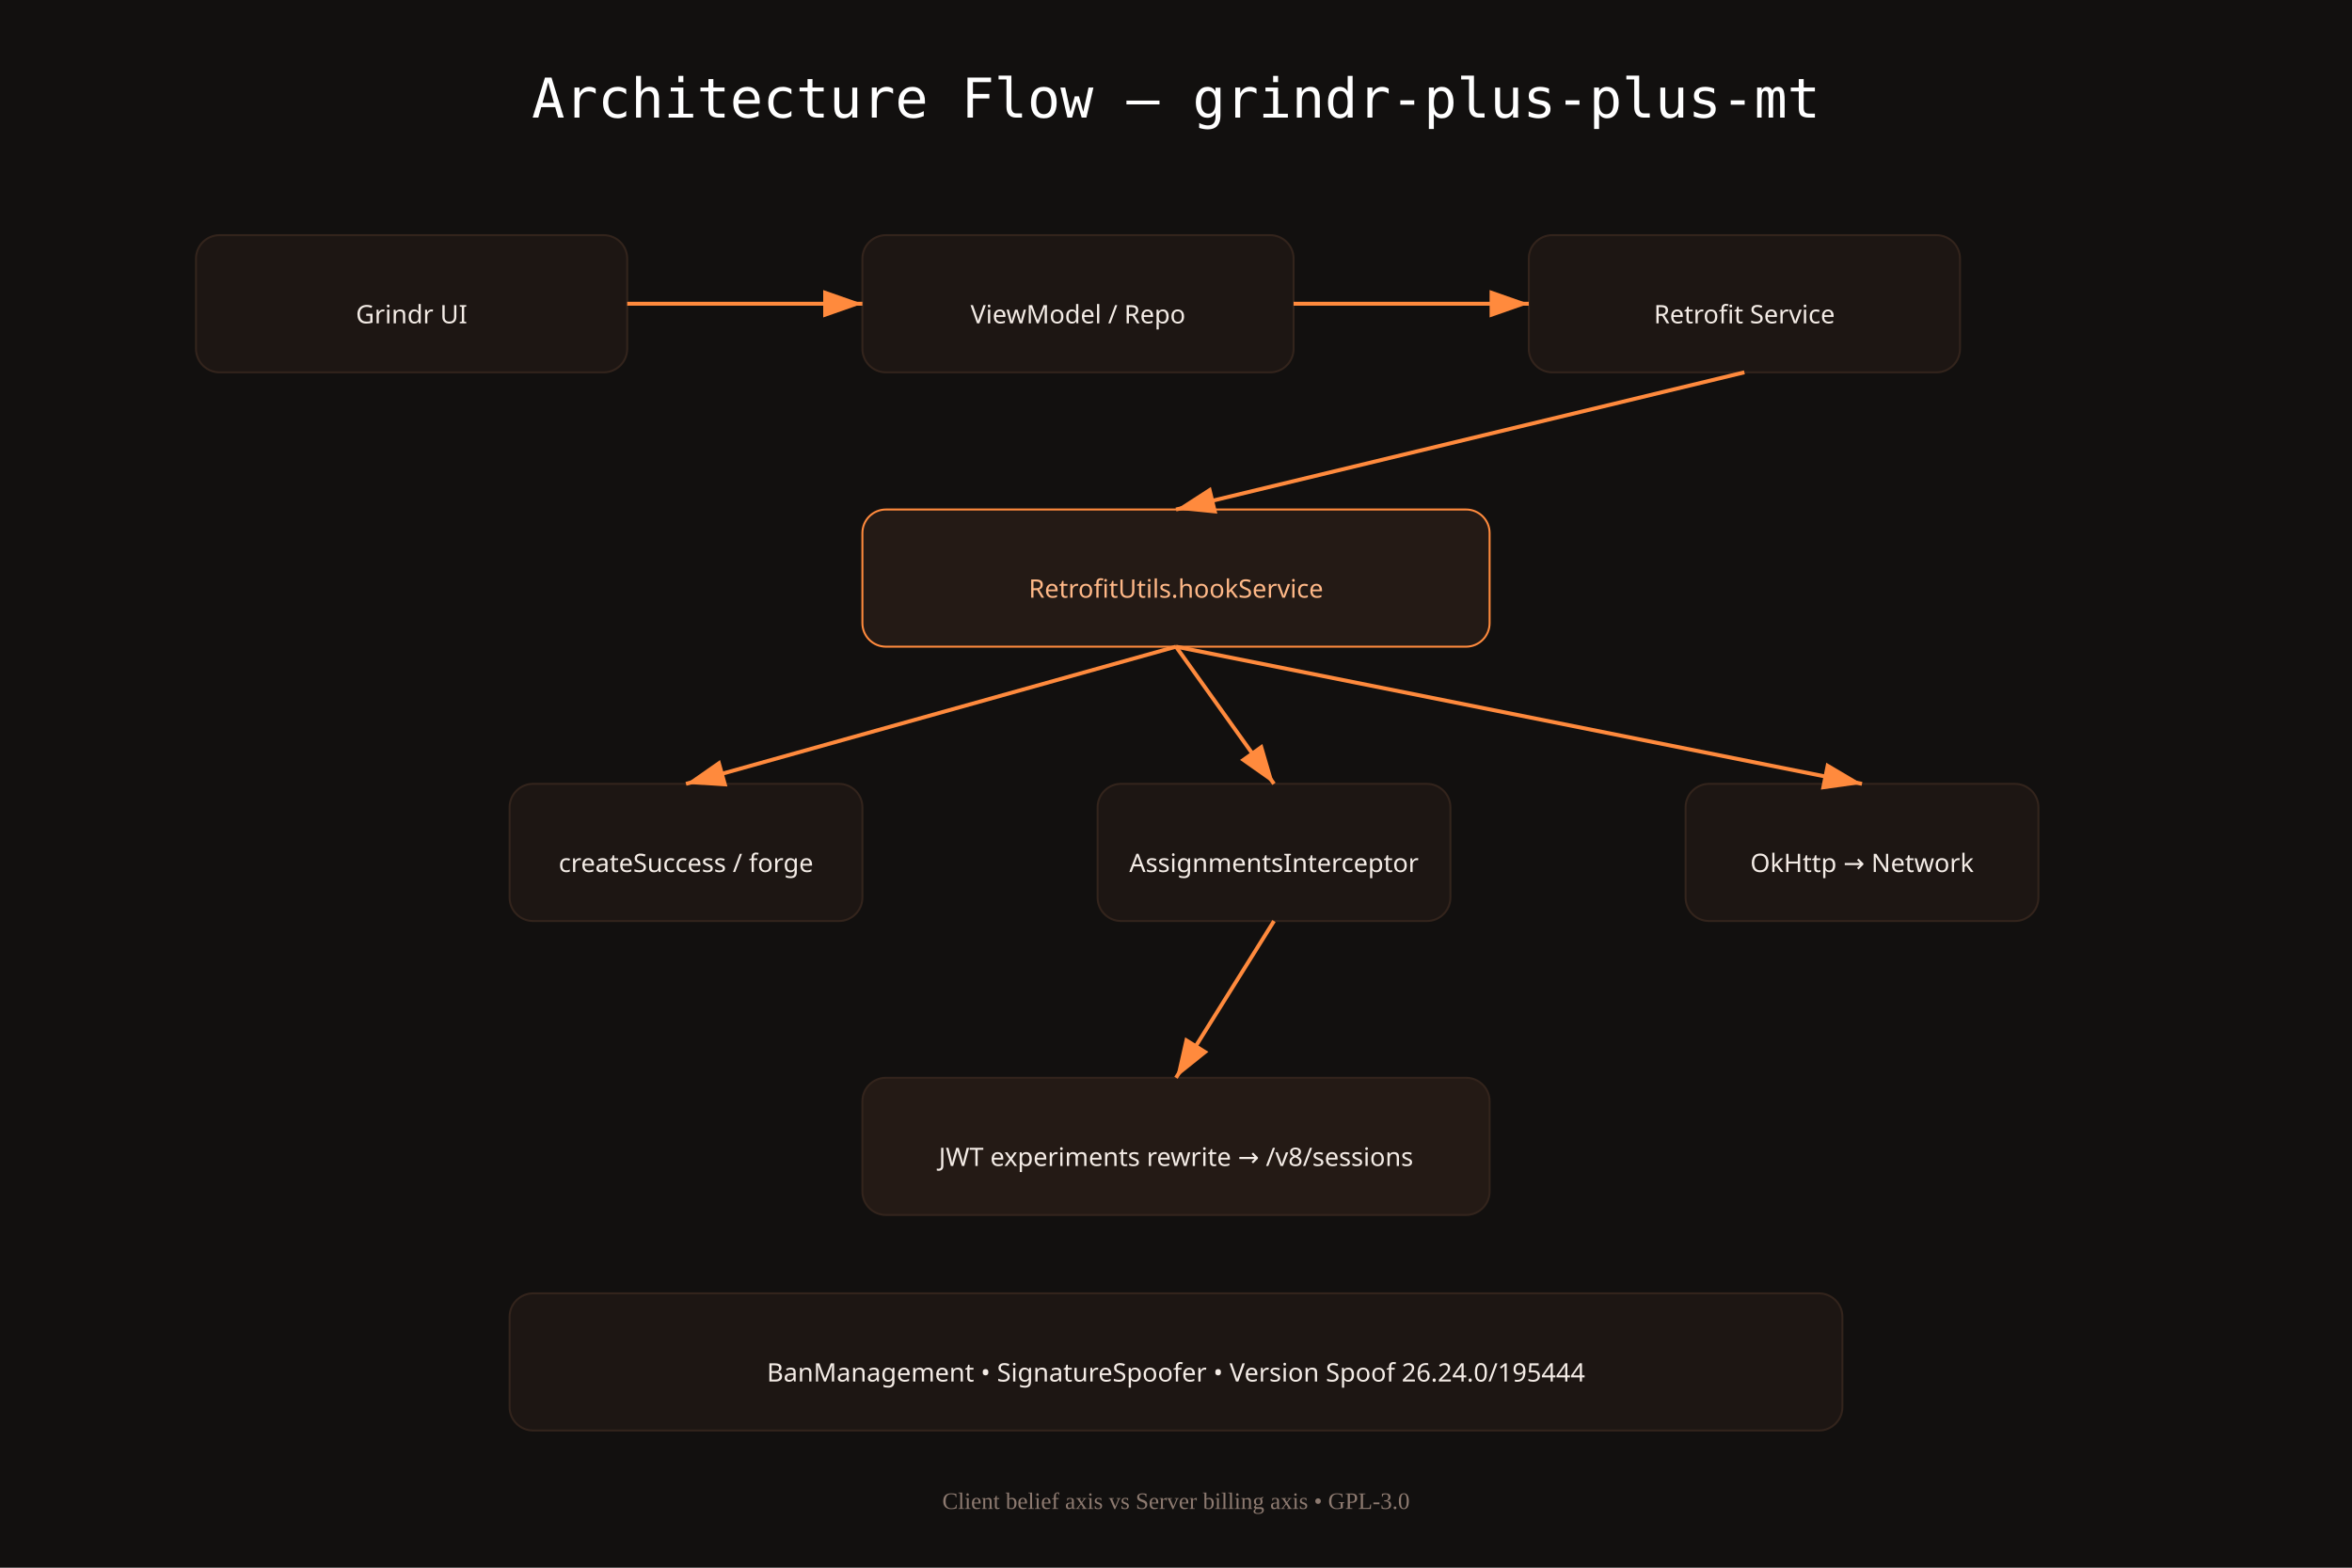
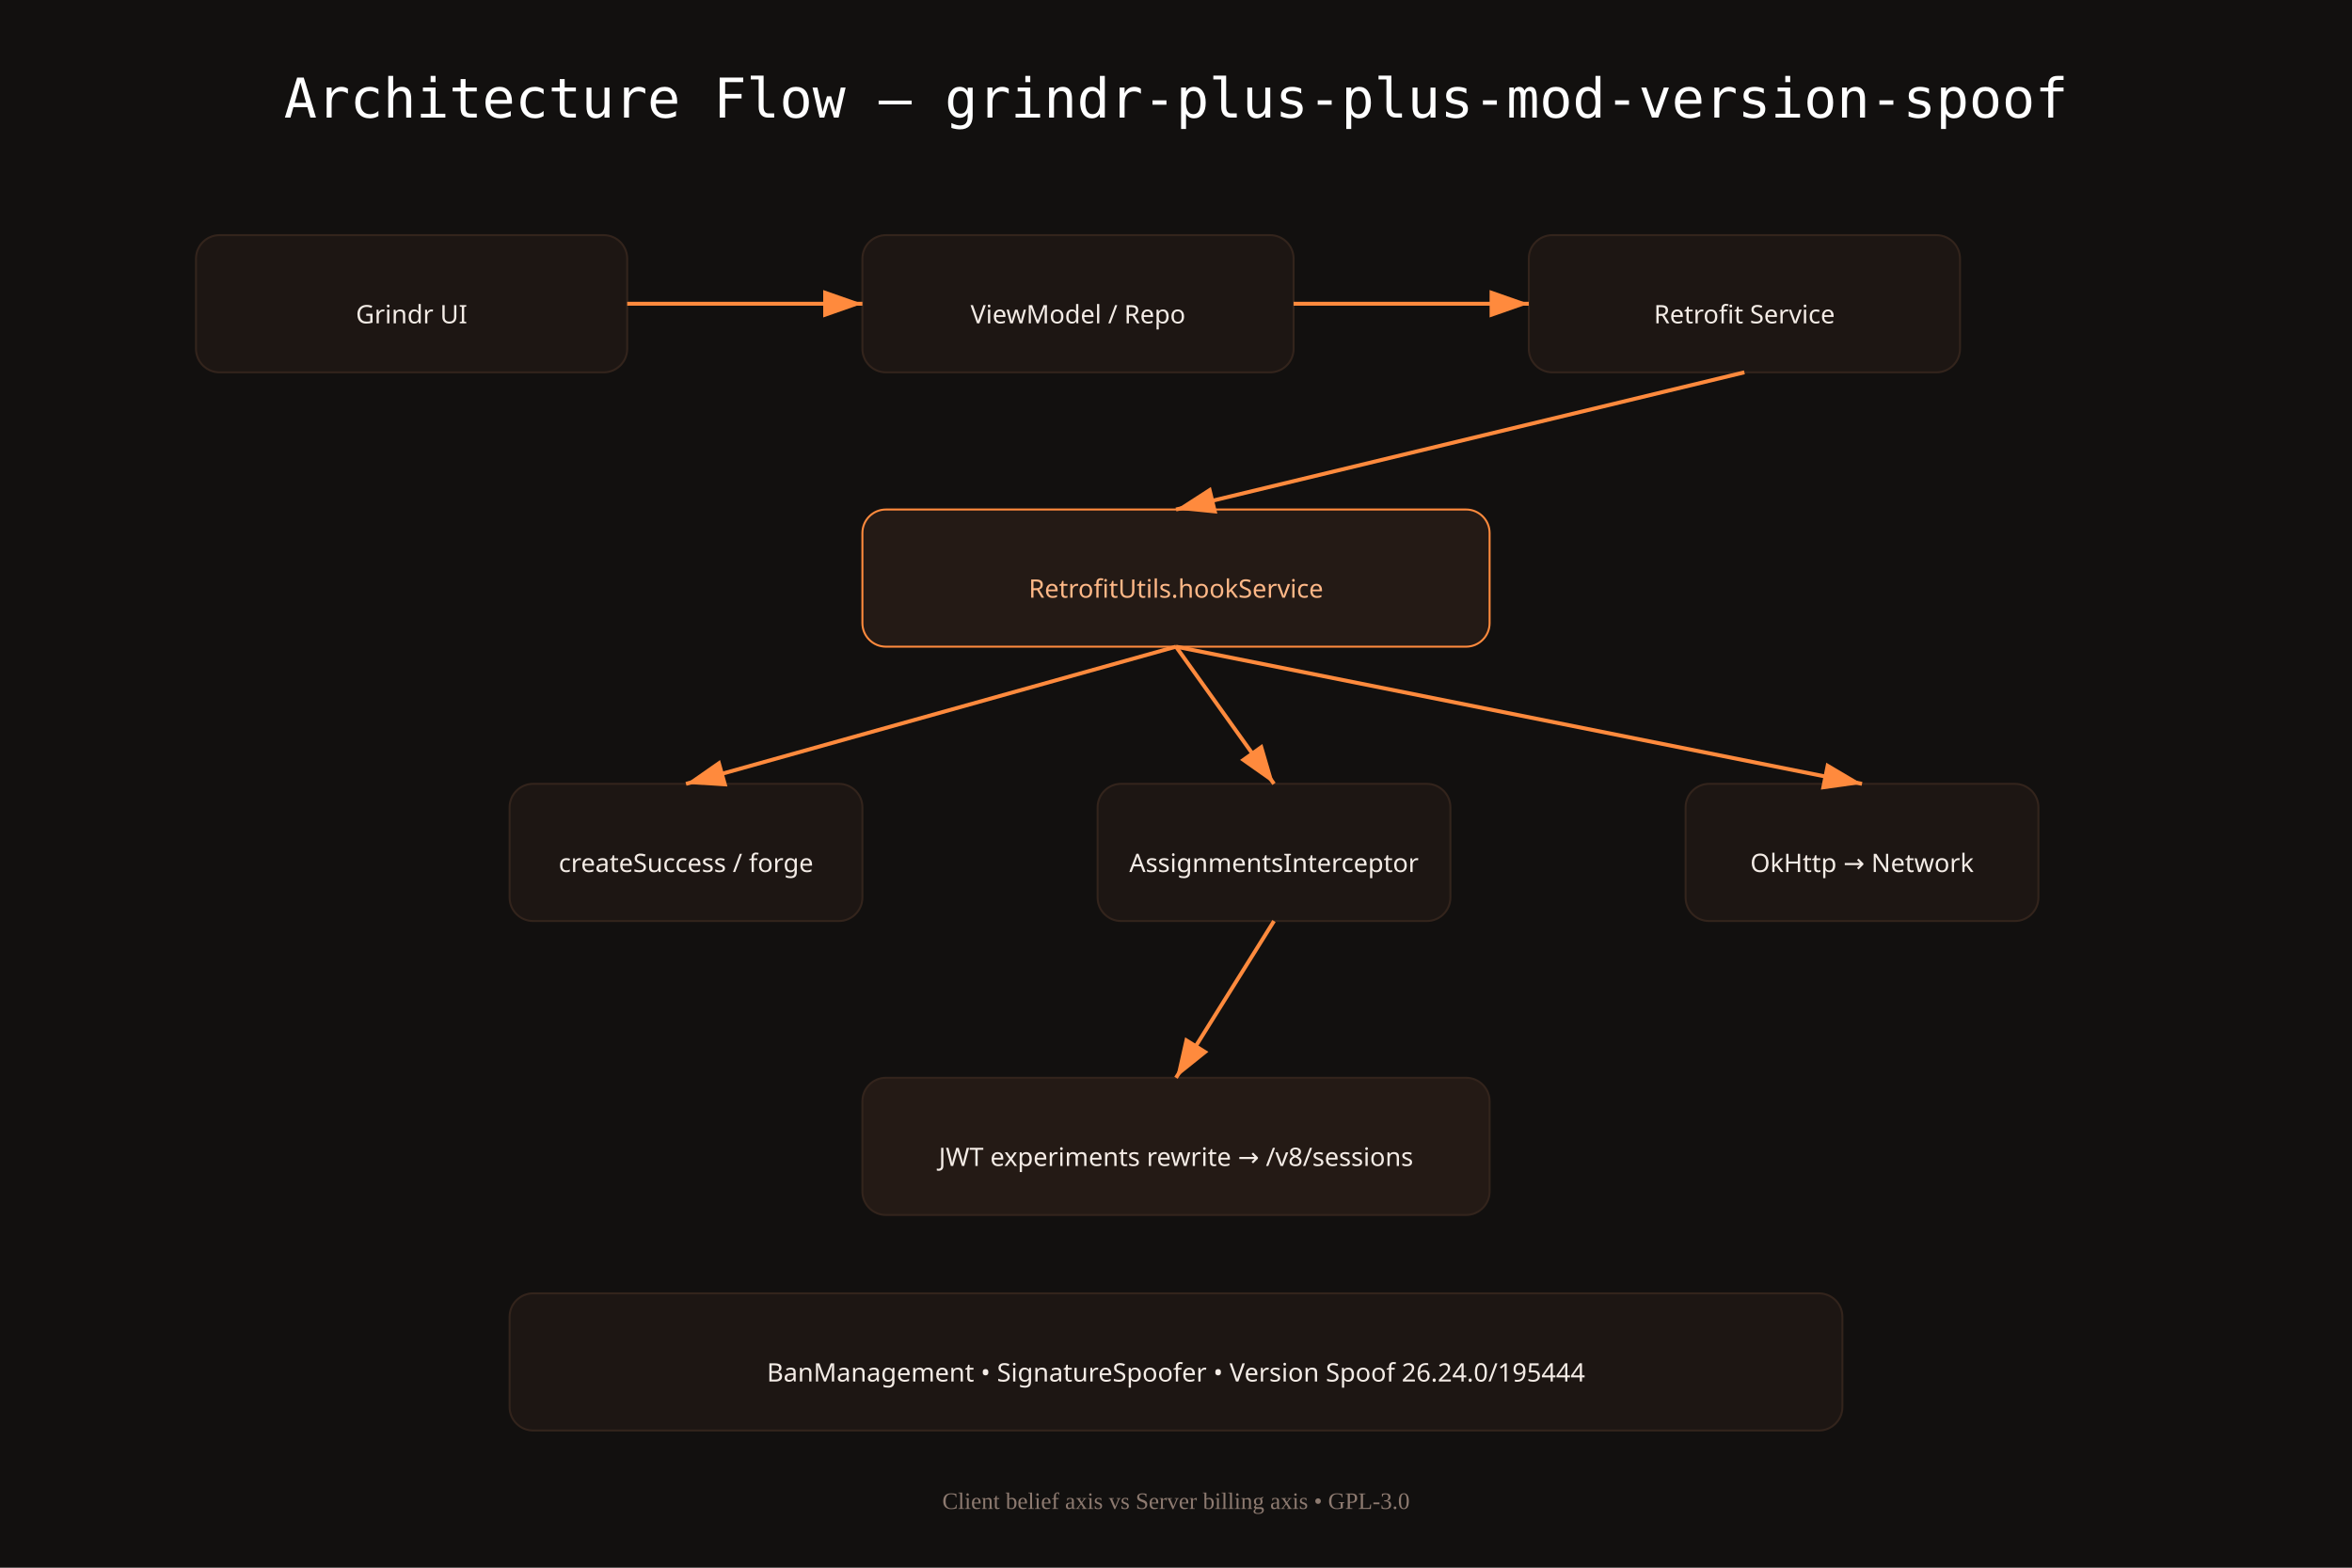
<svg xmlns="http://www.w3.org/2000/svg" width="1200" height="800" viewBox="0 0 1200 800">
  <rect width="1200" height="800" fill="#12100f" />
-   <text x="600" y="60" text-anchor="middle" font-family="ui-monospace,monospace" font-size="28" fill="#fff">Architecture Flow — grindr-plus-plus-mt</text>
+   <text x="600" y="60" text-anchor="middle" font-family="ui-monospace,monospace" font-size="28" fill="#fff">Architecture Flow — grindr-plus-plus-mod-version-spoof</text>
  <g font-family="sans-serif" font-size="13" fill="#f4ece6">
    <rect x="100" y="120" width="220" height="70" rx="12" fill="#1d1613" stroke="#33241c" />
    <text x="210" y="165" text-anchor="middle">Grindr UI</text>
    <rect x="440" y="120" width="220" height="70" rx="12" fill="#1d1613" stroke="#33241c" />
    <text x="550" y="165" text-anchor="middle">ViewModel / Repo</text>
    <rect x="780" y="120" width="220" height="70" rx="12" fill="#1d1613" stroke="#33241c" />
    <text x="890" y="165" text-anchor="middle">Retrofit Service</text>
    <line x1="320" y1="155" x2="440" y2="155" stroke="#ff8a3d" stroke-width="2" marker-end="url(#arrow)" />
    <line x1="660" y1="155" x2="780" y2="155" stroke="#ff8a3d" stroke-width="2" marker-end="url(#arrow)" />
    <rect x="440" y="260" width="320" height="70" rx="12" fill="#241a15" stroke="#ff8a3d" />
    <text x="600" y="305" text-anchor="middle" fill="#ffb887">RetrofitUtils.hookService</text>
    <line x1="890" y1="190" x2="600" y2="260" stroke="#ff8a3d" stroke-width="2" marker-end="url(#arrow)" />
    <rect x="260" y="400" width="180" height="70" rx="12" fill="#1d1613" stroke="#33241c" />
    <text x="350" y="445" text-anchor="middle">createSuccess / forge</text>
    <rect x="560" y="400" width="180" height="70" rx="12" fill="#1d1613" stroke="#33241c" />
    <text x="650" y="445" text-anchor="middle">AssignmentsInterceptor</text>
    <rect x="860" y="400" width="180" height="70" rx="12" fill="#1d1613" stroke="#33241c" />
    <text x="950" y="445" text-anchor="middle">OkHttp → Network</text>
    <line x1="600" y1="330" x2="350" y2="400" stroke="#ff8a3d" stroke-width="2" marker-end="url(#arrow)" />
    <line x1="600" y1="330" x2="650" y2="400" stroke="#ff8a3d" stroke-width="2" marker-end="url(#arrow)" />
    <line x1="600" y1="330" x2="950" y2="400" stroke="#ff8a3d" stroke-width="2" marker-end="url(#arrow)" />
    <rect x="440" y="550" width="320" height="70" rx="12" fill="#241a15" stroke="#33241c" />
    <text x="600" y="595" text-anchor="middle">JWT experiments rewrite → /v8/sessions</text>
    <line x1="650" y1="470" x2="600" y2="550" stroke="#ff8a3d" stroke-width="2" marker-end="url(#arrow)" />
    <rect x="260" y="660" width="680" height="70" rx="12" fill="#1d1613" stroke="#33241c" />
    <text x="600" y="705" text-anchor="middle">BanManagement • SignatureSpoofer • Version Spoof 26.24.0/195444</text>
    <defs>
      <marker id="arrow" markerWidth="10" markerHeight="7" refX="10" refY="3.5" orient="auto">
        <polygon points="0 0,10 3.5,0 7" fill="#ff8a3d" />
      </marker>
    </defs>
  </g>
  <text x="600" y="770" text-anchor="middle" font-size="12" fill="#8d7a70">Client belief axis vs Server billing axis • GPL-3.0</text>
</svg>
